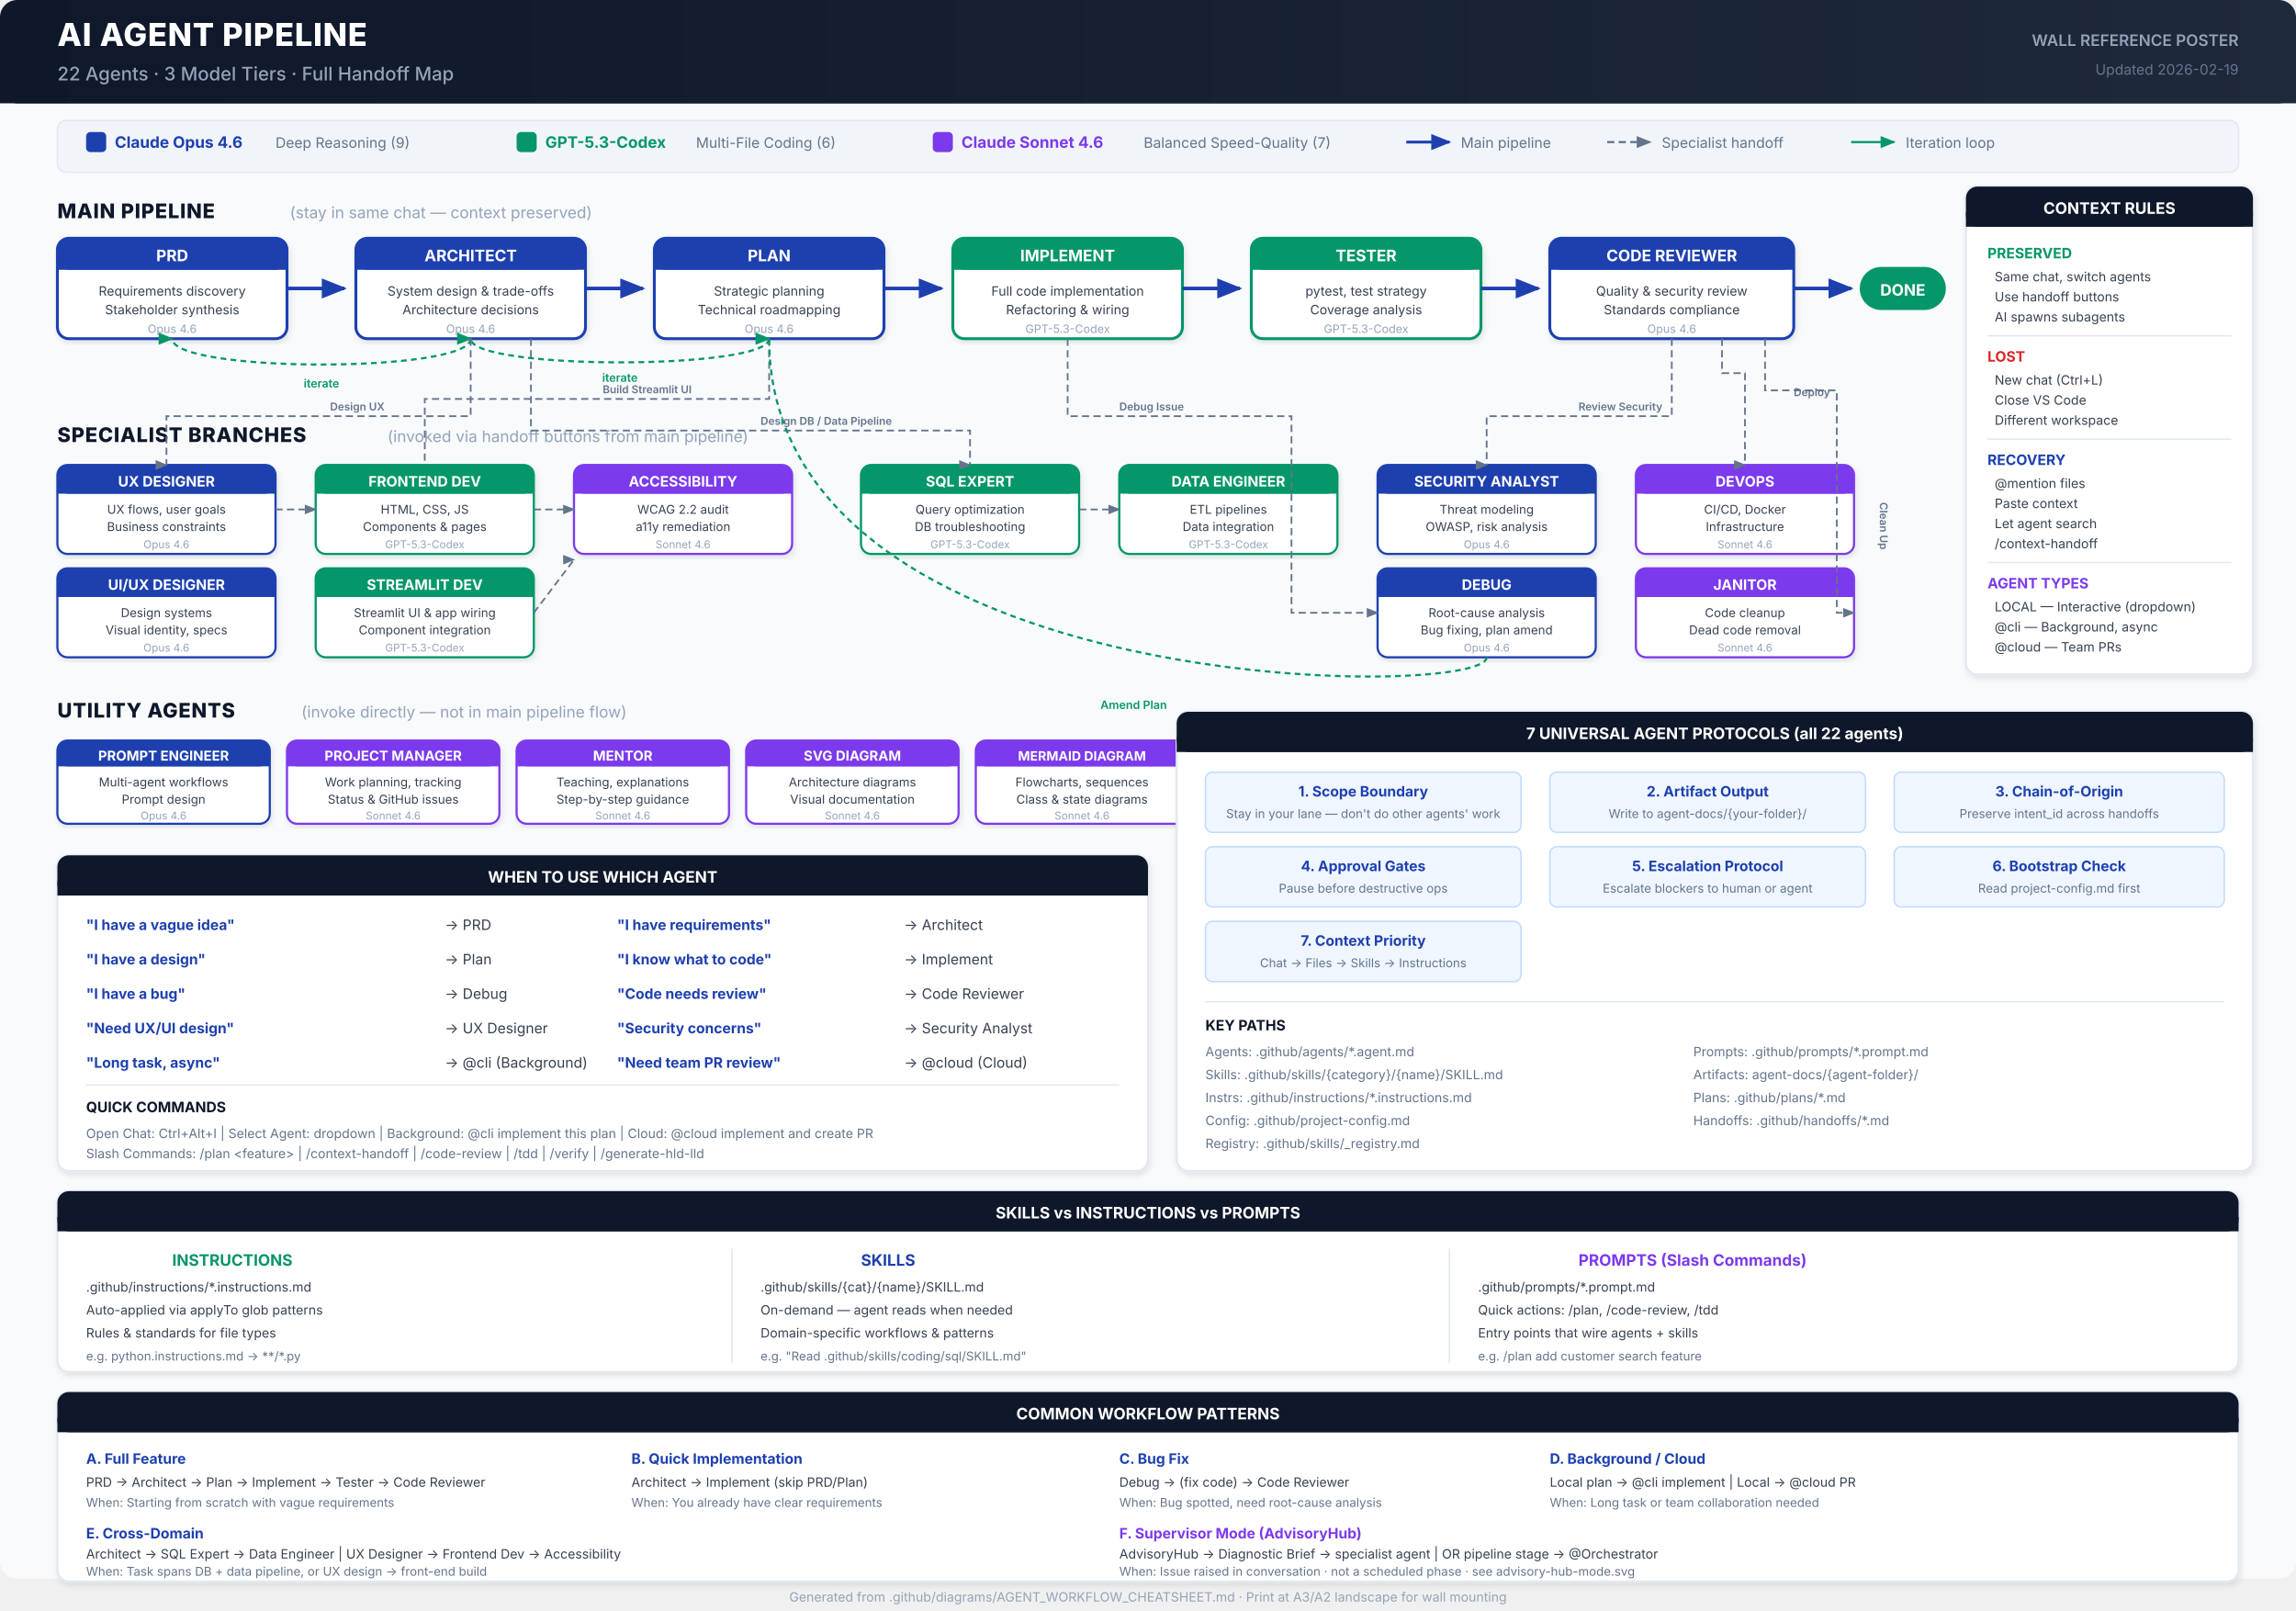
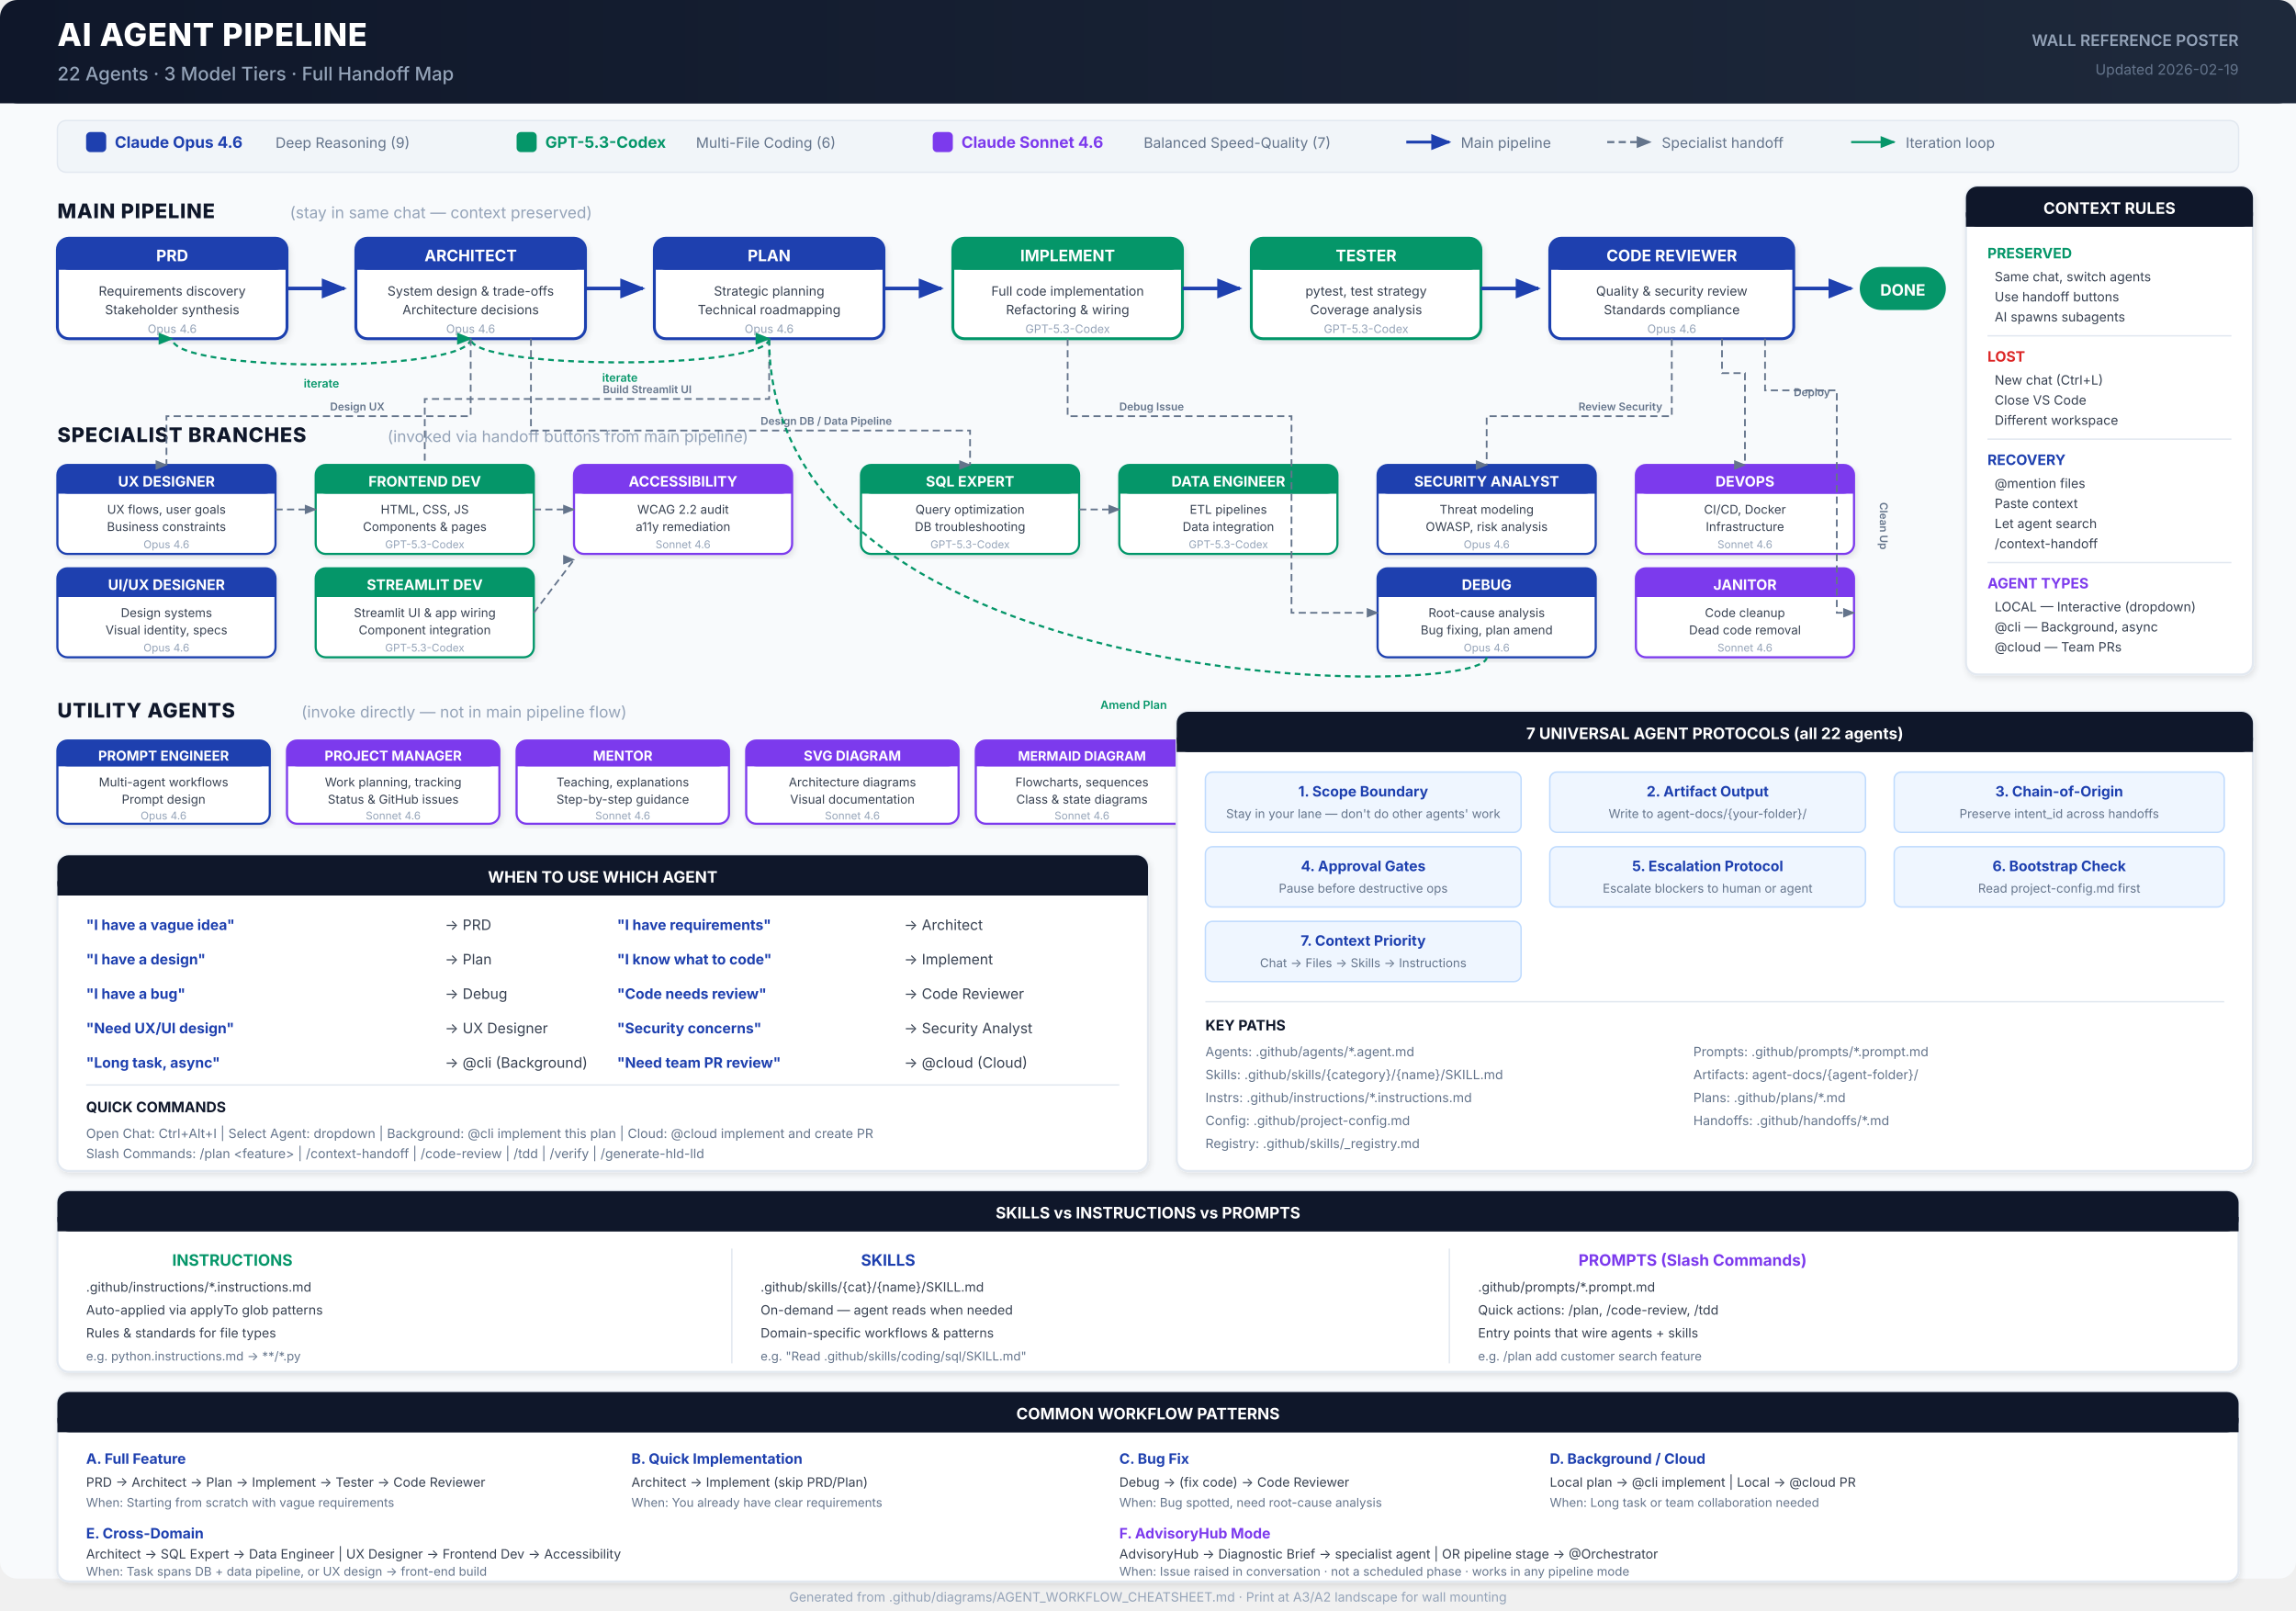
<svg xmlns="http://www.w3.org/2000/svg" viewBox="0 0 1600 1122" font-family="Inter, 'Segoe UI', Arial, sans-serif">
  <defs>
    <marker id="a" viewBox="0 0 10 10" refX="9" refY="5" markerWidth="7" markerHeight="7" orient="auto-start-auto">
      <path d="M0 1L10 5L0 9z" fill="#64748B" />
    </marker>
    <marker id="a-blue" viewBox="0 0 10 10" refX="9" refY="5" markerWidth="7" markerHeight="7" orient="auto-start-auto">
      <path d="M0 1L10 5L0 9z" fill="#1E40AF" />
    </marker>
    <marker id="a-green" viewBox="0 0 10 10" refX="9" refY="5" markerWidth="7" markerHeight="7" orient="auto-start-auto">
      <path d="M0 1L10 5L0 9z" fill="#059669" />
    </marker>
    <marker id="a-purple" viewBox="0 0 10 10" refX="9" refY="5" markerWidth="7" markerHeight="7" orient="auto-start-auto">
      <path d="M0 1L10 5L0 9z" fill="#7C3AED" />
    </marker>
    <filter id="sh" x="-2%" y="-2%" width="106%" height="108%">
      <feDropShadow dx="1" dy="2" stdDeviation="2" flood-opacity="0.10" />
    </filter>
    <linearGradient id="gOpus" x1="0" y1="0" x2="1" y2="0">
      <stop offset="0%" stop-color="#1E40AF" />
      <stop offset="100%" stop-color="#1E3A8A" />
    </linearGradient>
    <linearGradient id="gCodex" x1="0" y1="0" x2="1" y2="0">
      <stop offset="0%" stop-color="#059669" />
      <stop offset="100%" stop-color="#047857" />
    </linearGradient>
    <linearGradient id="gSonnet" x1="0" y1="0" x2="1" y2="0">
      <stop offset="0%" stop-color="#7C3AED" />
      <stop offset="100%" stop-color="#6D28D9" />
    </linearGradient>
    <linearGradient id="gHeader" x1="0" y1="0" x2="1" y2="0">
      <stop offset="0%" stop-color="#0F172A" />
      <stop offset="100%" stop-color="#1E293B" />
    </linearGradient>
  </defs>
  <rect width="1600" height="1100" rx="12" fill="#F8FAFC" />
  <rect x="0" y="0" width="1600" height="72" rx="12" fill="url(#gHeader)" />
  <rect x="0" y="60" width="1600" height="12" fill="url(#gHeader)" />
  <text x="40" y="32" fill="white" font-size="22" font-weight="800" letter-spacing="0.5">AI AGENT PIPELINE</text>
  <text x="40" y="56" fill="#94A3B8" font-size="13" font-weight="500">22 Agents · 3 Model Tiers · Full Handoff Map</text>
  <text x="1560" y="32" fill="#94A3B8" font-size="11" text-anchor="end" font-weight="600">WALL REFERENCE POSTER</text>
  <text x="1560" y="52" fill="#64748B" font-size="10" text-anchor="end">Updated 2026-02-19</text>
  <rect x="40" y="84" width="1520" height="36" rx="6" fill="#F1F5F9" stroke="#E2E8F0" stroke-width="1" />
  <rect x="60" y="92" width="14" height="14" rx="3" fill="#1E40AF" />
  <text x="80" y="103" fill="#1E40AF" font-size="11" font-weight="700">Claude Opus 4.6</text>
  <text x="192" y="103" fill="#64748B" font-size="10">Deep Reasoning (9)</text>
  <rect x="360" y="92" width="14" height="14" rx="3" fill="#059669" />
  <text x="380" y="103" fill="#059669" font-size="11" font-weight="700">GPT-5.3-Codex</text>
  <text x="485" y="103" fill="#64748B" font-size="10">Multi-File Coding (6)</text>
  <rect x="650" y="92" width="14" height="14" rx="3" fill="#7C3AED" />
  <text x="670" y="103" fill="#7C3AED" font-size="11" font-weight="700">Claude Sonnet 4.6</text>
  <text x="797" y="103" fill="#64748B" font-size="10">Balanced Speed-Quality (7)</text>
  <line x1="980" y1="99" x2="1010" y2="99" stroke="#1E40AF" stroke-width="2" marker-end="url(#a-blue)" />
  <text x="1018" y="103" fill="#64748B" font-size="10">Main pipeline</text>
  <line x1="1120" y1="99" x2="1150" y2="99" stroke="#64748B" stroke-width="1.5" stroke-dasharray="5,3" marker-end="url(#a)" />
  <text x="1158" y="103" fill="#64748B" font-size="10">Specialist handoff</text>
  <line x1="1290" y1="99" x2="1320" y2="99" stroke="#059669" stroke-width="1.5" marker-end="url(#a-green)" />
  <text x="1328" y="103" fill="#64748B" font-size="10">Iteration loop</text>
  <text x="40" y="152" fill="#0F172A" font-size="14" font-weight="800" letter-spacing="0.5">MAIN PIPELINE</text>
  <text x="202" y="152" fill="#94A3B8" font-size="11">(stay in same chat — context preserved)</text>
  <rect x="40" y="166" width="160" height="70" rx="8" fill="white" stroke="#1E40AF" stroke-width="2" filter="url(#sh)" />
  <rect x="40" y="166" width="160" height="22" rx="8" fill="#1E40AF" />
  <rect x="40" y="178" width="160" height="10" fill="#1E40AF" />
  <text x="120" y="182" text-anchor="middle" fill="white" font-size="11" font-weight="700">PRD</text>
  <text x="120" y="206" text-anchor="middle" fill="#374151" font-size="9">Requirements discovery</text>
  <text x="120" y="219" text-anchor="middle" fill="#374151" font-size="9">Stakeholder synthesis</text>
  <text x="120" y="232" text-anchor="middle" fill="#94A3B8" font-size="8">Opus 4.6</text>
  <line x1="200" y1="201" x2="240" y2="201" stroke="#1E40AF" stroke-width="2.5" marker-end="url(#a-blue)" />
  <rect x="248" y="166" width="160" height="70" rx="8" fill="white" stroke="#1E40AF" stroke-width="2" filter="url(#sh)" />
  <rect x="248" y="166" width="160" height="22" rx="8" fill="#1E40AF" />
  <rect x="248" y="178" width="160" height="10" fill="#1E40AF" />
  <text x="328" y="182" text-anchor="middle" fill="white" font-size="11" font-weight="700">ARCHITECT</text>
  <text x="328" y="206" text-anchor="middle" fill="#374151" font-size="9">System design &amp; trade-offs</text>
  <text x="328" y="219" text-anchor="middle" fill="#374151" font-size="9">Architecture decisions</text>
  <text x="328" y="232" text-anchor="middle" fill="#94A3B8" font-size="8">Opus 4.6</text>
  <line x1="408" y1="201" x2="448" y2="201" stroke="#1E40AF" stroke-width="2.5" marker-end="url(#a-blue)" />
  <rect x="456" y="166" width="160" height="70" rx="8" fill="white" stroke="#1E40AF" stroke-width="2" filter="url(#sh)" />
  <rect x="456" y="166" width="160" height="22" rx="8" fill="#1E40AF" />
  <rect x="456" y="178" width="160" height="10" fill="#1E40AF" />
  <text x="536" y="182" text-anchor="middle" fill="white" font-size="11" font-weight="700">PLAN</text>
  <text x="536" y="206" text-anchor="middle" fill="#374151" font-size="9">Strategic planning</text>
  <text x="536" y="219" text-anchor="middle" fill="#374151" font-size="9">Technical roadmapping</text>
  <text x="536" y="232" text-anchor="middle" fill="#94A3B8" font-size="8">Opus 4.6</text>
  <line x1="616" y1="201" x2="656" y2="201" stroke="#1E40AF" stroke-width="2.5" marker-end="url(#a-blue)" />
  <rect x="664" y="166" width="160" height="70" rx="8" fill="white" stroke="#059669" stroke-width="2" filter="url(#sh)" />
  <rect x="664" y="166" width="160" height="22" rx="8" fill="#059669" />
  <rect x="664" y="178" width="160" height="10" fill="#059669" />
  <text x="744" y="182" text-anchor="middle" fill="white" font-size="11" font-weight="700">IMPLEMENT</text>
  <text x="744" y="206" text-anchor="middle" fill="#374151" font-size="9">Full code implementation</text>
  <text x="744" y="219" text-anchor="middle" fill="#374151" font-size="9">Refactoring &amp; wiring</text>
  <text x="744" y="232" text-anchor="middle" fill="#94A3B8" font-size="8">GPT-5.3-Codex</text>
  <line x1="824" y1="201" x2="864" y2="201" stroke="#1E40AF" stroke-width="2.5" marker-end="url(#a-blue)" />
  <rect x="872" y="166" width="160" height="70" rx="8" fill="white" stroke="#059669" stroke-width="2" filter="url(#sh)" />
  <rect x="872" y="166" width="160" height="22" rx="8" fill="#059669" />
  <rect x="872" y="178" width="160" height="10" fill="#059669" />
  <text x="952" y="182" text-anchor="middle" fill="white" font-size="11" font-weight="700">TESTER</text>
  <text x="952" y="206" text-anchor="middle" fill="#374151" font-size="9">pytest, test strategy</text>
  <text x="952" y="219" text-anchor="middle" fill="#374151" font-size="9">Coverage analysis</text>
  <text x="952" y="232" text-anchor="middle" fill="#94A3B8" font-size="8">GPT-5.3-Codex</text>
  <line x1="1032" y1="201" x2="1072" y2="201" stroke="#1E40AF" stroke-width="2.5" marker-end="url(#a-blue)" />
  <rect x="1080" y="166" width="170" height="70" rx="8" fill="white" stroke="#1E40AF" stroke-width="2" filter="url(#sh)" />
  <rect x="1080" y="166" width="170" height="22" rx="8" fill="#1E40AF" />
  <rect x="1080" y="178" width="170" height="10" fill="#1E40AF" />
  <text x="1165" y="182" text-anchor="middle" fill="white" font-size="11" font-weight="700">CODE REVIEWER</text>
  <text x="1165" y="206" text-anchor="middle" fill="#374151" font-size="9">Quality &amp; security review</text>
  <text x="1165" y="219" text-anchor="middle" fill="#374151" font-size="9">Standards compliance</text>
  <text x="1165" y="232" text-anchor="middle" fill="#94A3B8" font-size="8">Opus 4.6</text>
  <line x1="1250" y1="201" x2="1290" y2="201" stroke="#1E40AF" stroke-width="2.5" marker-end="url(#a-blue)" />
  <rect x="1296" y="186" width="60" height="30" rx="15" fill="#059669" />
  <text x="1326" y="206" text-anchor="middle" fill="white" font-size="11" font-weight="700">DONE</text>
  <path d="M328,236 C328,260 120,260 120,236" fill="none" stroke="#059669" stroke-width="1.5" stroke-dasharray="4,3" marker-end="url(#a-green)" />
  <text x="224" y="270" text-anchor="middle" fill="#059669" font-size="8" font-weight="600">iterate</text>
  <path d="M536,236 C536,258 328,258 328,236" fill="none" stroke="#059669" stroke-width="1.5" stroke-dasharray="4,3" marker-end="url(#a-green)" />
  <text x="432" y="266" text-anchor="middle" fill="#059669" font-size="8" font-weight="600">iterate</text>
  <text x="40" y="308" fill="#0F172A" font-size="14" font-weight="800" letter-spacing="0.5">SPECIALIST BRANCHES</text>
  <text x="270" y="308" fill="#94A3B8" font-size="11">(invoked via handoff buttons from main pipeline)</text>
  <rect x="40" y="324" width="152" height="62" rx="7" fill="white" stroke="#1E40AF" stroke-width="1.5" filter="url(#sh)" />
  <rect x="40" y="324" width="152" height="20" rx="7" fill="#1E40AF" />
  <rect x="40" y="336" width="152" height="8" fill="#1E40AF" />
  <text x="116" y="339" text-anchor="middle" fill="white" font-size="10" font-weight="700">UX DESIGNER</text>
  <text x="116" y="358" text-anchor="middle" fill="#374151" font-size="8.5">UX flows, user goals</text>
  <text x="116" y="370" text-anchor="middle" fill="#374151" font-size="8.5">Business constraints</text>
  <text x="116" y="382" text-anchor="middle" fill="#94A3B8" font-size="7.5">Opus 4.6</text>
  <rect x="40" y="396" width="152" height="62" rx="7" fill="white" stroke="#1E40AF" stroke-width="1.5" filter="url(#sh)" />
  <rect x="40" y="396" width="152" height="20" rx="7" fill="#1E40AF" />
  <rect x="40" y="408" width="152" height="8" fill="#1E40AF" />
  <text x="116" y="411" text-anchor="middle" fill="white" font-size="10" font-weight="700">UI/UX DESIGNER</text>
  <text x="116" y="430" text-anchor="middle" fill="#374151" font-size="8.5">Design systems</text>
  <text x="116" y="442" text-anchor="middle" fill="#374151" font-size="8.5">Visual identity, specs</text>
  <text x="116" y="454" text-anchor="middle" fill="#94A3B8" font-size="7.5">Opus 4.6</text>
  <path d="M328,236 L328,290 L116,290 L116,324" fill="none" stroke="#64748B" stroke-width="1.2" stroke-dasharray="5,3" marker-end="url(#a)" />
  <text x="230" y="286" fill="#64748B" font-size="7.5" font-weight="600">Design UX</text>
  <rect x="220" y="324" width="152" height="62" rx="7" fill="white" stroke="#059669" stroke-width="1.5" filter="url(#sh)" />
  <rect x="220" y="324" width="152" height="20" rx="7" fill="#059669" />
  <rect x="220" y="336" width="152" height="8" fill="#059669" />
  <text x="296" y="339" text-anchor="middle" fill="white" font-size="10" font-weight="700">FRONTEND DEV</text>
  <text x="296" y="358" text-anchor="middle" fill="#374151" font-size="8.5">HTML, CSS, JS</text>
  <text x="296" y="370" text-anchor="middle" fill="#374151" font-size="8.5">Components &amp; pages</text>
  <text x="296" y="382" text-anchor="middle" fill="#94A3B8" font-size="7.5">GPT-5.3-Codex</text>
  <line x1="192" y1="355" x2="220" y2="355" stroke="#64748B" stroke-width="1.2" stroke-dasharray="5,3" marker-end="url(#a)" />
  <rect x="400" y="324" width="152" height="62" rx="7" fill="white" stroke="#7C3AED" stroke-width="1.5" filter="url(#sh)" />
  <rect x="400" y="324" width="152" height="20" rx="7" fill="#7C3AED" />
  <rect x="400" y="336" width="152" height="8" fill="#7C3AED" />
  <text x="476" y="339" text-anchor="middle" fill="white" font-size="10" font-weight="700">ACCESSIBILITY</text>
  <text x="476" y="358" text-anchor="middle" fill="#374151" font-size="8.5">WCAG 2.2 audit</text>
  <text x="476" y="370" text-anchor="middle" fill="#374151" font-size="8.5">a11y remediation</text>
  <text x="476" y="382" text-anchor="middle" fill="#94A3B8" font-size="7.5">Sonnet 4.6</text>
  <line x1="372" y1="355" x2="400" y2="355" stroke="#64748B" stroke-width="1.2" stroke-dasharray="5,3" marker-end="url(#a)" />
  <rect x="220" y="396" width="152" height="62" rx="7" fill="white" stroke="#059669" stroke-width="1.5" filter="url(#sh)" />
  <rect x="220" y="396" width="152" height="20" rx="7" fill="#059669" />
  <rect x="220" y="408" width="152" height="8" fill="#059669" />
  <text x="296" y="411" text-anchor="middle" fill="white" font-size="10" font-weight="700">STREAMLIT DEV</text>
  <text x="296" y="430" text-anchor="middle" fill="#374151" font-size="8.5">Streamlit UI &amp; app wiring</text>
  <text x="296" y="442" text-anchor="middle" fill="#374151" font-size="8.5">Component integration</text>
  <text x="296" y="454" text-anchor="middle" fill="#94A3B8" font-size="7.5">GPT-5.3-Codex</text>
  <path d="M536,236 L536,278 L296,278 L296,324" fill="none" stroke="#64748B" stroke-width="1.2" stroke-dasharray="5,3" />
  <text x="420" y="274" fill="#64748B" font-size="7.5" font-weight="600">Build Streamlit UI</text>
  <line x1="372" y1="427" x2="400" y2="390" stroke="#64748B" stroke-width="1.2" stroke-dasharray="5,3" marker-end="url(#a)" />
  <rect x="600" y="324" width="152" height="62" rx="7" fill="white" stroke="#059669" stroke-width="1.5" filter="url(#sh)" />
  <rect x="600" y="324" width="152" height="20" rx="7" fill="#059669" />
  <rect x="600" y="336" width="152" height="8" fill="#059669" />
  <text x="676" y="339" text-anchor="middle" fill="white" font-size="10" font-weight="700">SQL EXPERT</text>
  <text x="676" y="358" text-anchor="middle" fill="#374151" font-size="8.5">Query optimization</text>
  <text x="676" y="370" text-anchor="middle" fill="#374151" font-size="8.5">DB troubleshooting</text>
  <text x="676" y="382" text-anchor="middle" fill="#94A3B8" font-size="7.5">GPT-5.3-Codex</text>
  <rect x="780" y="324" width="152" height="62" rx="7" fill="white" stroke="#059669" stroke-width="1.5" filter="url(#sh)" />
  <rect x="780" y="324" width="152" height="20" rx="7" fill="#059669" />
  <rect x="780" y="336" width="152" height="8" fill="#059669" />
  <text x="856" y="339" text-anchor="middle" fill="white" font-size="10" font-weight="700">DATA ENGINEER</text>
  <text x="856" y="358" text-anchor="middle" fill="#374151" font-size="8.5">ETL pipelines</text>
  <text x="856" y="370" text-anchor="middle" fill="#374151" font-size="8.5">Data integration</text>
  <text x="856" y="382" text-anchor="middle" fill="#94A3B8" font-size="7.5">GPT-5.3-Codex</text>
  <path d="M370,236 L370,300 L676,300 L676,324" fill="none" stroke="#64748B" stroke-width="1.2" stroke-dasharray="5,3" marker-end="url(#a)" />
  <text x="530" y="296" fill="#64748B" font-size="7.5" font-weight="600">Design DB / Data Pipeline</text>
  <line x1="752" y1="355" x2="780" y2="355" stroke="#64748B" stroke-width="1.2" stroke-dasharray="5,3" marker-end="url(#a)" />
  <rect x="960" y="324" width="152" height="62" rx="7" fill="white" stroke="#1E40AF" stroke-width="1.5" filter="url(#sh)" />
  <rect x="960" y="324" width="152" height="20" rx="7" fill="#1E40AF" />
  <rect x="960" y="336" width="152" height="8" fill="#1E40AF" />
  <text x="1036" y="339" text-anchor="middle" fill="white" font-size="10" font-weight="700">SECURITY ANALYST</text>
  <text x="1036" y="358" text-anchor="middle" fill="#374151" font-size="8.5">Threat modeling</text>
  <text x="1036" y="370" text-anchor="middle" fill="#374151" font-size="8.5">OWASP, risk analysis</text>
  <text x="1036" y="382" text-anchor="middle" fill="#94A3B8" font-size="7.5">Opus 4.6</text>
  <path d="M1165,236 L1165,290 L1036,290 L1036,324" fill="none" stroke="#64748B" stroke-width="1.2" stroke-dasharray="5,3" marker-end="url(#a)" />
  <text x="1100" y="286" fill="#64748B" font-size="7.5" font-weight="600">Review Security</text>
  <rect x="960" y="396" width="152" height="62" rx="7" fill="white" stroke="#1E40AF" stroke-width="1.5" filter="url(#sh)" />
  <rect x="960" y="396" width="152" height="20" rx="7" fill="#1E40AF" />
  <rect x="960" y="408" width="152" height="8" fill="#1E40AF" />
  <text x="1036" y="411" text-anchor="middle" fill="white" font-size="10" font-weight="700">DEBUG</text>
  <text x="1036" y="430" text-anchor="middle" fill="#374151" font-size="8.5">Root-cause analysis</text>
  <text x="1036" y="442" text-anchor="middle" fill="#374151" font-size="8.5">Bug fixing, plan amend</text>
  <text x="1036" y="454" text-anchor="middle" fill="#94A3B8" font-size="7.5">Opus 4.6</text>
  <path d="M744,236 L744,290 L900,290 L900,427 L960,427" fill="none" stroke="#64748B" stroke-width="1.2" stroke-dasharray="5,3" marker-end="url(#a)" />
  <text x="780" y="286" fill="#64748B" font-size="7.5" font-weight="600">Debug Issue</text>
  <path d="M1036,458 C1036,488 536,488 536,236" fill="none" stroke="#059669" stroke-width="1.5" stroke-dasharray="4,3" marker-end="url(#a-green)" />
  <text x="790" y="494" text-anchor="middle" fill="#059669" font-size="8" font-weight="600">Amend Plan</text>
  <rect x="1140" y="324" width="152" height="62" rx="7" fill="white" stroke="#7C3AED" stroke-width="1.5" filter="url(#sh)" />
  <rect x="1140" y="324" width="152" height="20" rx="7" fill="#7C3AED" />
  <rect x="1140" y="336" width="152" height="8" fill="#7C3AED" />
  <text x="1216" y="339" text-anchor="middle" fill="white" font-size="10" font-weight="700">DEVOPS</text>
  <text x="1216" y="358" text-anchor="middle" fill="#374151" font-size="8.5">CI/CD, Docker</text>
  <text x="1216" y="370" text-anchor="middle" fill="#374151" font-size="8.5">Infrastructure</text>
  <text x="1216" y="382" text-anchor="middle" fill="#94A3B8" font-size="7.5">Sonnet 4.6</text>
  <path d="M1200,236 L1200,260 L1216,260 L1216,324" fill="none" stroke="#64748B" stroke-width="1.2" stroke-dasharray="5,3" marker-end="url(#a)" />
  <text x="1250" y="276" fill="#64748B" font-size="7.5" font-weight="600">Deploy</text>
  <rect x="1140" y="396" width="152" height="62" rx="7" fill="white" stroke="#7C3AED" stroke-width="1.5" filter="url(#sh)" />
  <rect x="1140" y="396" width="152" height="20" rx="7" fill="#7C3AED" />
  <rect x="1140" y="408" width="152" height="8" fill="#7C3AED" />
  <text x="1216" y="411" text-anchor="middle" fill="white" font-size="10" font-weight="700">JANITOR</text>
  <text x="1216" y="430" text-anchor="middle" fill="#374151" font-size="8.5">Code cleanup</text>
  <text x="1216" y="442" text-anchor="middle" fill="#374151" font-size="8.5">Dead code removal</text>
  <text x="1216" y="454" text-anchor="middle" fill="#94A3B8" font-size="7.5">Sonnet 4.6</text>
  <path d="M1230,236 L1230,272 L1280,272 L1280,427 L1292,427" fill="none" stroke="#64748B" stroke-width="1.2" stroke-dasharray="5,3" marker-end="url(#a)" />
  <text x="1310" y="350" fill="#64748B" font-size="7.5" font-weight="600" transform="rotate(90 1310 350)">Clean Up</text>
  <text x="40" y="500" fill="#0F172A" font-size="14" font-weight="800" letter-spacing="0.5">UTILITY AGENTS</text>
  <text x="210" y="500" fill="#94A3B8" font-size="11">(invoke directly — not in main pipeline flow)</text>
  <rect x="40" y="516" width="148" height="58" rx="7" fill="white" stroke="#1E40AF" stroke-width="1.5" filter="url(#sh)" />
  <rect x="40" y="516" width="148" height="18" rx="7" fill="#1E40AF" />
  <rect x="40" y="528" width="148" height="6" fill="#1E40AF" />
  <text x="114" y="530" text-anchor="middle" fill="white" font-size="9.5" font-weight="700">PROMPT ENGINEER</text>
  <text x="114" y="548" text-anchor="middle" fill="#374151" font-size="8.5">Multi-agent workflows</text>
  <text x="114" y="560" text-anchor="middle" fill="#374151" font-size="8.5">Prompt design</text>
  <text x="114" y="571" text-anchor="middle" fill="#94A3B8" font-size="7.5">Opus 4.6</text>
  <rect x="200" y="516" width="148" height="58" rx="7" fill="white" stroke="#7C3AED" stroke-width="1.5" filter="url(#sh)" />
  <rect x="200" y="516" width="148" height="18" rx="7" fill="#7C3AED" />
  <rect x="200" y="528" width="148" height="6" fill="#7C3AED" />
  <text x="274" y="530" text-anchor="middle" fill="white" font-size="9.5" font-weight="700">PROJECT MANAGER</text>
  <text x="274" y="548" text-anchor="middle" fill="#374151" font-size="8.5">Work planning, tracking</text>
  <text x="274" y="560" text-anchor="middle" fill="#374151" font-size="8.5">Status &amp; GitHub issues</text>
  <text x="274" y="571" text-anchor="middle" fill="#94A3B8" font-size="7.5">Sonnet 4.6</text>
  <rect x="360" y="516" width="148" height="58" rx="7" fill="white" stroke="#7C3AED" stroke-width="1.5" filter="url(#sh)" />
  <rect x="360" y="516" width="148" height="18" rx="7" fill="#7C3AED" />
  <rect x="360" y="528" width="148" height="6" fill="#7C3AED" />
  <text x="434" y="530" text-anchor="middle" fill="white" font-size="9.5" font-weight="700">MENTOR</text>
  <text x="434" y="548" text-anchor="middle" fill="#374151" font-size="8.5">Teaching, explanations</text>
  <text x="434" y="560" text-anchor="middle" fill="#374151" font-size="8.5">Step-by-step guidance</text>
  <text x="434" y="571" text-anchor="middle" fill="#94A3B8" font-size="7.5">Sonnet 4.6</text>
  <rect x="520" y="516" width="148" height="58" rx="7" fill="white" stroke="#7C3AED" stroke-width="1.5" filter="url(#sh)" />
  <rect x="520" y="516" width="148" height="18" rx="7" fill="#7C3AED" />
  <rect x="520" y="528" width="148" height="6" fill="#7C3AED" />
  <text x="594" y="530" text-anchor="middle" fill="white" font-size="9.5" font-weight="700">SVG DIAGRAM</text>
  <text x="594" y="548" text-anchor="middle" fill="#374151" font-size="8.5">Architecture diagrams</text>
  <text x="594" y="560" text-anchor="middle" fill="#374151" font-size="8.5">Visual documentation</text>
  <text x="594" y="571" text-anchor="middle" fill="#94A3B8" font-size="7.5">Sonnet 4.6</text>
  <rect x="680" y="516" width="148" height="58" rx="7" fill="white" stroke="#7C3AED" stroke-width="1.5" filter="url(#sh)" />
  <rect x="680" y="516" width="148" height="18" rx="7" fill="#7C3AED" />
  <rect x="680" y="528" width="148" height="6" fill="#7C3AED" />
  <text x="754" y="530" text-anchor="middle" fill="white" font-size="9" font-weight="700">MERMAID DIAGRAM</text>
  <text x="754" y="548" text-anchor="middle" fill="#374151" font-size="8.5">Flowcharts, sequences</text>
  <text x="754" y="560" text-anchor="middle" fill="#374151" font-size="8.5">Class &amp; state diagrams</text>
  <text x="754" y="571" text-anchor="middle" fill="#94A3B8" font-size="7.5">Sonnet 4.6</text>
  <rect x="1370" y="130" width="200" height="340" rx="8" fill="white" stroke="#E2E8F0" stroke-width="1.5" filter="url(#sh)" />
  <rect x="1370" y="130" width="200" height="28" rx="8" fill="#0F172A" />
  <rect x="1370" y="148" width="200" height="10" fill="#0F172A" />
  <text x="1470" y="149" text-anchor="middle" fill="white" font-size="11" font-weight="700">CONTEXT RULES</text>
  <text x="1385" y="180" fill="#059669" font-size="10" font-weight="700">PRESERVED</text>
  <text x="1390" y="196" fill="#374151" font-size="9">Same chat, switch agents</text>
  <text x="1390" y="210" fill="#374151" font-size="9">Use handoff buttons</text>
  <text x="1390" y="224" fill="#374151" font-size="9">AI spawns subagents</text>
  <line x1="1385" y1="234" x2="1555" y2="234" stroke="#E2E8F0" stroke-width="1" />
  <text x="1385" y="252" fill="#DC2626" font-size="10" font-weight="700">LOST</text>
  <text x="1390" y="268" fill="#374151" font-size="9">New chat (Ctrl+L)</text>
  <text x="1390" y="282" fill="#374151" font-size="9">Close VS Code</text>
  <text x="1390" y="296" fill="#374151" font-size="9">Different workspace</text>
  <line x1="1385" y1="306" x2="1555" y2="306" stroke="#E2E8F0" stroke-width="1" />
  <text x="1385" y="324" fill="#1E40AF" font-size="10" font-weight="700">RECOVERY</text>
  <text x="1390" y="340" fill="#374151" font-size="9">@mention files</text>
  <text x="1390" y="354" fill="#374151" font-size="9">Paste context</text>
  <text x="1390" y="368" fill="#374151" font-size="9">Let agent search</text>
  <text x="1390" y="382" fill="#374151" font-size="9">/context-handoff</text>
  <line x1="1385" y1="392" x2="1555" y2="392" stroke="#E2E8F0" stroke-width="1" />
  <text x="1385" y="410" fill="#7C3AED" font-size="10" font-weight="700">AGENT TYPES</text>
  <text x="1390" y="426" fill="#374151" font-size="9">LOCAL — Interactive (dropdown)</text>
  <text x="1390" y="440" fill="#374151" font-size="9">@cli — Background, async</text>
  <text x="1390" y="454" fill="#374151" font-size="9">@cloud — Team PRs</text>
  <rect x="40" y="596" width="760" height="220" rx="8" fill="white" stroke="#E2E8F0" stroke-width="1.5" filter="url(#sh)" />
  <rect x="40" y="596" width="760" height="28" rx="8" fill="#0F172A" />
  <rect x="40" y="614" width="760" height="10" fill="#0F172A" />
  <text x="420" y="615" text-anchor="middle" fill="white" font-size="11" font-weight="700">WHEN TO USE WHICH AGENT</text>
  <text x="60" y="648" fill="#1E40AF" font-size="10" font-weight="700">"I have a vague idea"</text>
  <text x="310" y="648" fill="#374151" font-size="10">→  PRD</text>
  <text x="430" y="648" fill="#1E40AF" font-size="10" font-weight="700">"I have requirements"</text>
  <text x="630" y="648" fill="#374151" font-size="10">→  Architect</text>
  <text x="60" y="672" fill="#1E40AF" font-size="10" font-weight="700">"I have a design"</text>
  <text x="310" y="672" fill="#374151" font-size="10">→  Plan</text>
  <text x="430" y="672" fill="#1E40AF" font-size="10" font-weight="700">"I know what to code"</text>
  <text x="630" y="672" fill="#374151" font-size="10">→  Implement</text>
  <text x="60" y="696" fill="#1E40AF" font-size="10" font-weight="700">"I have a bug"</text>
  <text x="310" y="696" fill="#374151" font-size="10">→  Debug</text>
  <text x="430" y="696" fill="#1E40AF" font-size="10" font-weight="700">"Code needs review"</text>
  <text x="630" y="696" fill="#374151" font-size="10">→  Code Reviewer</text>
  <text x="60" y="720" fill="#1E40AF" font-size="10" font-weight="700">"Need UX/UI design"</text>
  <text x="310" y="720" fill="#374151" font-size="10">→  UX Designer</text>
  <text x="430" y="720" fill="#1E40AF" font-size="10" font-weight="700">"Security concerns"</text>
  <text x="630" y="720" fill="#374151" font-size="10">→  Security Analyst</text>
  <text x="60" y="744" fill="#1E40AF" font-size="10" font-weight="700">"Long task, async"</text>
  <text x="310" y="744" fill="#374151" font-size="10">→  @cli (Background)</text>
  <text x="430" y="744" fill="#1E40AF" font-size="10" font-weight="700">"Need team PR review"</text>
  <text x="630" y="744" fill="#374151" font-size="10">→  @cloud (Cloud)</text>
  <line x1="60" y1="756" x2="780" y2="756" stroke="#E2E8F0" stroke-width="1" />
  <text x="60" y="775" fill="#0F172A" font-size="10" font-weight="700">QUICK COMMANDS</text>
  <text x="60" y="793" fill="#64748B" font-size="9">Open Chat: Ctrl+Alt+I  |  Select Agent: dropdown  |  Background: @cli implement this plan  |  Cloud: @cloud implement and create PR</text>
  <text x="60" y="807" fill="#64748B" font-size="9">Slash Commands: /plan &lt;feature&gt;  |  /context-handoff  |  /code-review  |  /tdd  |  /verify  |  /generate-hld-lld</text>
  <rect x="820" y="496" width="750" height="320" rx="8" fill="white" stroke="#E2E8F0" stroke-width="1.5" filter="url(#sh)" />
  <rect x="820" y="496" width="750" height="28" rx="8" fill="#0F172A" />
  <rect x="820" y="514" width="750" height="10" fill="#0F172A" />
  <text x="1195" y="515" text-anchor="middle" fill="white" font-size="11" font-weight="700">7 UNIVERSAL AGENT PROTOCOLS (all 22 agents)</text>
  <rect x="840" y="538" width="220" height="42" rx="5" fill="#EFF6FF" stroke="#BFDBFE" stroke-width="1" />
  <text x="950" y="555" text-anchor="middle" fill="#1E40AF" font-size="10" font-weight="700">1. Scope Boundary</text>
  <text x="950" y="570" text-anchor="middle" fill="#64748B" font-size="8.5">Stay in your lane — don't do other agents' work</text>
  <rect x="1080" y="538" width="220" height="42" rx="5" fill="#EFF6FF" stroke="#BFDBFE" stroke-width="1" />
  <text x="1190" y="555" text-anchor="middle" fill="#1E40AF" font-size="10" font-weight="700">2. Artifact Output</text>
  <text x="1190" y="570" text-anchor="middle" fill="#64748B" font-size="8.5">Write to agent-docs/{your-folder}/</text>
  <rect x="1320" y="538" width="230" height="42" rx="5" fill="#EFF6FF" stroke="#BFDBFE" stroke-width="1" />
  <text x="1435" y="555" text-anchor="middle" fill="#1E40AF" font-size="10" font-weight="700">3. Chain-of-Origin</text>
  <text x="1435" y="570" text-anchor="middle" fill="#64748B" font-size="8.5">Preserve intent_id across handoffs</text>
  <rect x="840" y="590" width="220" height="42" rx="5" fill="#EFF6FF" stroke="#BFDBFE" stroke-width="1" />
  <text x="950" y="607" text-anchor="middle" fill="#1E40AF" font-size="10" font-weight="700">4. Approval Gates</text>
  <text x="950" y="622" text-anchor="middle" fill="#64748B" font-size="8.5">Pause before destructive ops</text>
  <rect x="1080" y="590" width="220" height="42" rx="5" fill="#EFF6FF" stroke="#BFDBFE" stroke-width="1" />
  <text x="1190" y="607" text-anchor="middle" fill="#1E40AF" font-size="10" font-weight="700">5. Escalation Protocol</text>
  <text x="1190" y="622" text-anchor="middle" fill="#64748B" font-size="8.5">Escalate blockers to human or agent</text>
  <rect x="1320" y="590" width="230" height="42" rx="5" fill="#EFF6FF" stroke="#BFDBFE" stroke-width="1" />
  <text x="1435" y="607" text-anchor="middle" fill="#1E40AF" font-size="10" font-weight="700">6. Bootstrap Check</text>
  <text x="1435" y="622" text-anchor="middle" fill="#64748B" font-size="8.5">Read project-config.md first</text>
  <rect x="840" y="642" width="220" height="42" rx="5" fill="#EFF6FF" stroke="#BFDBFE" stroke-width="1" />
  <text x="950" y="659" text-anchor="middle" fill="#1E40AF" font-size="10" font-weight="700">7. Context Priority</text>
  <text x="950" y="674" text-anchor="middle" fill="#64748B" font-size="8.5">Chat → Files → Skills → Instructions</text>
  <line x1="840" y1="698" x2="1550" y2="698" stroke="#E2E8F0" stroke-width="1" />
  <text x="840" y="718" fill="#0F172A" font-size="10" font-weight="700">KEY PATHS</text>
  <text x="840" y="736" fill="#64748B" font-size="9">Agents:  .github/agents/*.agent.md</text>
  <text x="840" y="752" fill="#64748B" font-size="9">Skills:    .github/skills/{category}/{name}/SKILL.md</text>
  <text x="840" y="768" fill="#64748B" font-size="9">Instrs:    .github/instructions/*.instructions.md</text>
  <text x="1180" y="736" fill="#64748B" font-size="9">Prompts:   .github/prompts/*.prompt.md</text>
  <text x="1180" y="752" fill="#64748B" font-size="9">Artifacts: agent-docs/{agent-folder}/</text>
  <text x="1180" y="768" fill="#64748B" font-size="9">Plans:       .github/plans/*.md</text>
  <text x="1180" y="784" fill="#64748B" font-size="9">Handoffs:  .github/handoffs/*.md</text>
  <text x="840" y="784" fill="#64748B" font-size="9">Config:    .github/project-config.md</text>
  <text x="840" y="800" fill="#64748B" font-size="9">Registry: .github/skills/_registry.md</text>
  <rect x="40" y="830" width="1520" height="126" rx="8" fill="white" stroke="#E2E8F0" stroke-width="1.5" filter="url(#sh)" />
  <rect x="40" y="830" width="1520" height="28" rx="8" fill="#0F172A" />
  <rect x="40" y="848" width="1520" height="10" fill="#0F172A" />
  <text x="800" y="849" text-anchor="middle" fill="white" font-size="11" font-weight="700">SKILLS vs INSTRUCTIONS vs PROMPTS</text>
  <text x="120" y="882" fill="#059669" font-size="11" font-weight="700">INSTRUCTIONS</text>
  <text x="60" y="900" fill="#374151" font-size="9">.github/instructions/*.instructions.md</text>
  <text x="60" y="916" fill="#374151" font-size="9">Auto-applied via applyTo glob patterns</text>
  <text x="60" y="932" fill="#374151" font-size="9">Rules &amp; standards for file types</text>
  <text x="60" y="948" fill="#64748B" font-size="8.5">e.g. python.instructions.md → **/*.py</text>
  <line x1="510" y1="870" x2="510" y2="950" stroke="#E2E8F0" stroke-width="1" />
  <text x="600" y="882" fill="#1E40AF" font-size="11" font-weight="700">SKILLS</text>
  <text x="530" y="900" fill="#374151" font-size="9">.github/skills/{cat}/{name}/SKILL.md</text>
  <text x="530" y="916" fill="#374151" font-size="9">On-demand — agent reads when needed</text>
  <text x="530" y="932" fill="#374151" font-size="9">Domain-specific workflows &amp; patterns</text>
  <text x="530" y="948" fill="#64748B" font-size="8.5">e.g. "Read .github/skills/coding/sql/SKILL.md"</text>
  <line x1="1010" y1="870" x2="1010" y2="950" stroke="#E2E8F0" stroke-width="1" />
  <text x="1100" y="882" fill="#7C3AED" font-size="11" font-weight="700">PROMPTS (Slash Commands)</text>
  <text x="1030" y="900" fill="#374151" font-size="9">.github/prompts/*.prompt.md</text>
  <text x="1030" y="916" fill="#374151" font-size="9">Quick actions: /plan, /code-review, /tdd</text>
  <text x="1030" y="932" fill="#374151" font-size="9">Entry points that wire agents + skills</text>
  <text x="1030" y="948" fill="#64748B" font-size="8.5">e.g. /plan add customer search feature</text>
  <rect x="40" y="970" width="1520" height="132" rx="8" fill="white" stroke="#E2E8F0" stroke-width="1.5" filter="url(#sh)" />
  <rect x="40" y="970" width="1520" height="28" rx="8" fill="#0F172A" />
  <rect x="40" y="988" width="1520" height="10" fill="#0F172A" />
  <text x="800" y="989" text-anchor="middle" fill="white" font-size="11" font-weight="700">COMMON WORKFLOW PATTERNS</text>
  <text x="60" y="1020" fill="#1E40AF" font-size="10" font-weight="700">A. Full Feature</text>
  <text x="60" y="1036" fill="#374151" font-size="9">PRD → Architect → Plan → Implement → Tester → Code Reviewer</text>
  <text x="60" y="1050" fill="#64748B" font-size="8.5">When: Starting from scratch with vague requirements</text>
  <text x="440" y="1020" fill="#1E40AF" font-size="10" font-weight="700">B. Quick Implementation</text>
  <text x="440" y="1036" fill="#374151" font-size="9">Architect → Implement (skip PRD/Plan)</text>
  <text x="440" y="1050" fill="#64748B" font-size="8.5">When: You already have clear requirements</text>
  <text x="780" y="1020" fill="#1E40AF" font-size="10" font-weight="700">C. Bug Fix</text>
  <text x="780" y="1036" fill="#374151" font-size="9">Debug → (fix code) → Code Reviewer</text>
  <text x="780" y="1050" fill="#64748B" font-size="8.5">When: Bug spotted, need root-cause analysis</text>
  <text x="1080" y="1020" fill="#1E40AF" font-size="10" font-weight="700">D. Background / Cloud</text>
  <text x="1080" y="1036" fill="#374151" font-size="9">Local plan → @cli implement  |  Local → @cloud PR</text>
  <text x="1080" y="1050" fill="#64748B" font-size="8.5">When: Long task or team collaboration needed</text>
  <text x="60" y="1072" fill="#1E40AF" font-size="10" font-weight="700">E. Cross-Domain</text>
  <text x="60" y="1086" fill="#374151" font-size="9">Architect → SQL Expert → Data Engineer  |  UX Designer → Frontend Dev → Accessibility</text>
  <text x="60" y="1098" fill="#64748B" font-size="8.5">When: Task spans DB + data pipeline, or UX design → front-end build</text>
-   <text x="780" y="1072" fill="#7C3AED" font-size="10" font-weight="700">F. Supervisor Mode (AdvisoryHub)</text>
+   <text x="780" y="1072" fill="#7C3AED" font-size="10" font-weight="700">F. AdvisoryHub Mode</text>
  <text x="780" y="1086" fill="#374151" font-size="9">AdvisoryHub → Diagnostic Brief → specialist agent  |  OR pipeline stage → @Orchestrator</text>
-   <text x="780" y="1098" fill="#64748B" font-size="8.5">When: Issue raised in conversation · not a scheduled phase · see advisory-hub-mode.svg</text>
+   <text x="780" y="1098" fill="#64748B" font-size="8.5">When: Issue raised in conversation · not a scheduled phase · works in any pipeline mode</text>
  <text x="800" y="1116" text-anchor="middle" fill="#94A3B8" font-size="9">Generated from .github/diagrams/AGENT_WORKFLOW_CHEATSHEET.md · Print at A3/A2 landscape for wall mounting</text>
</svg>
